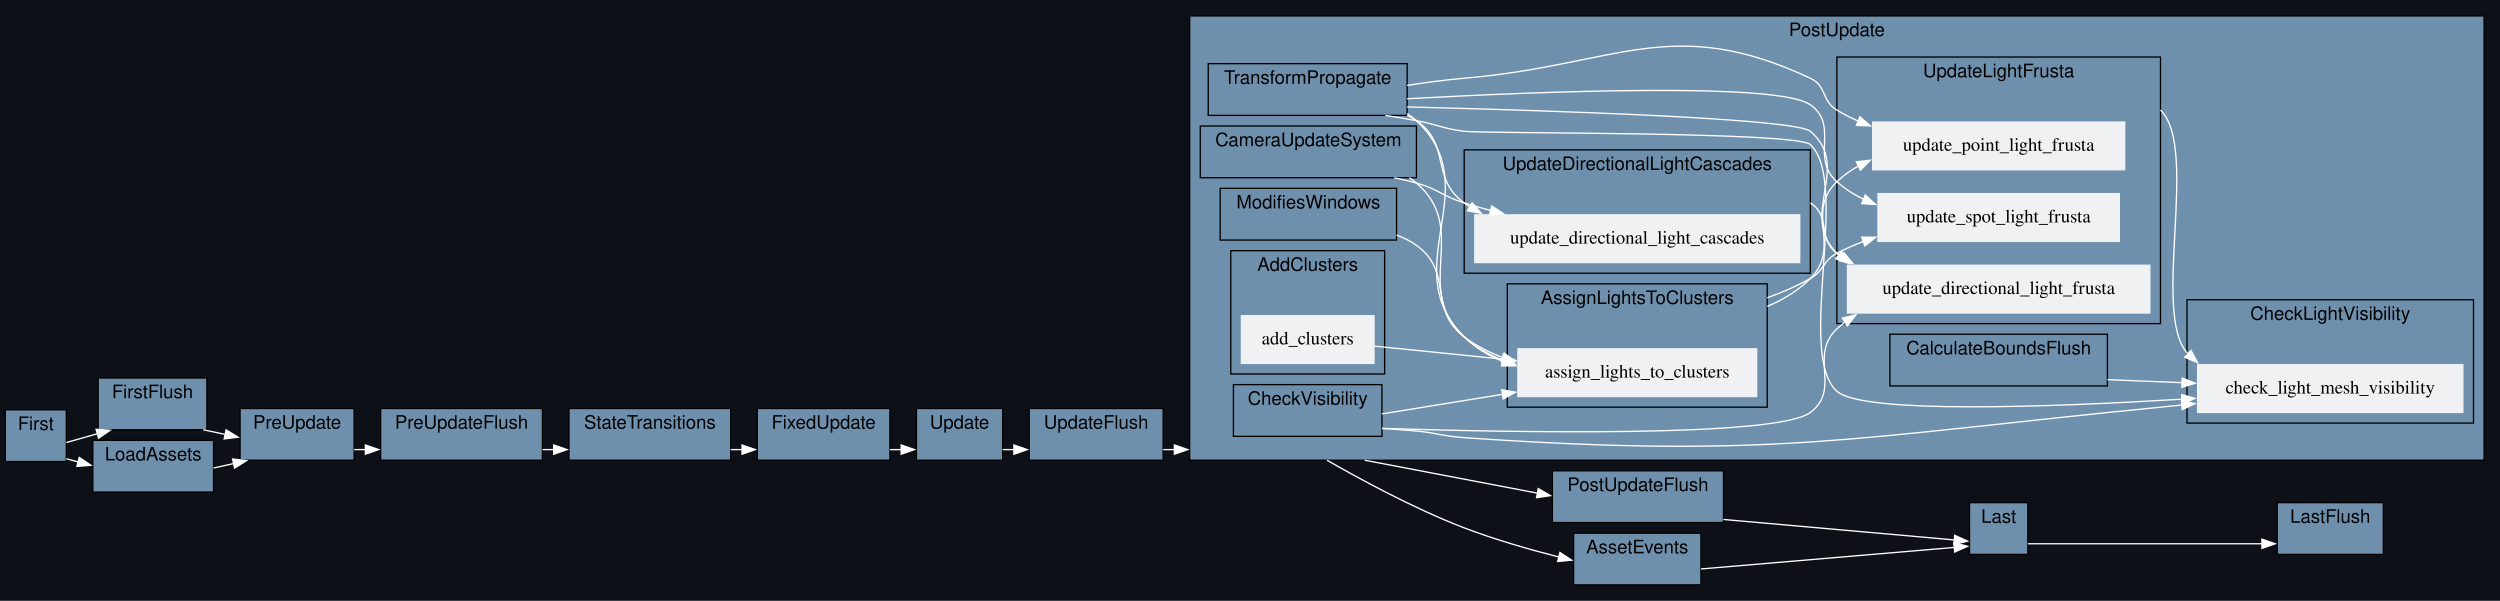
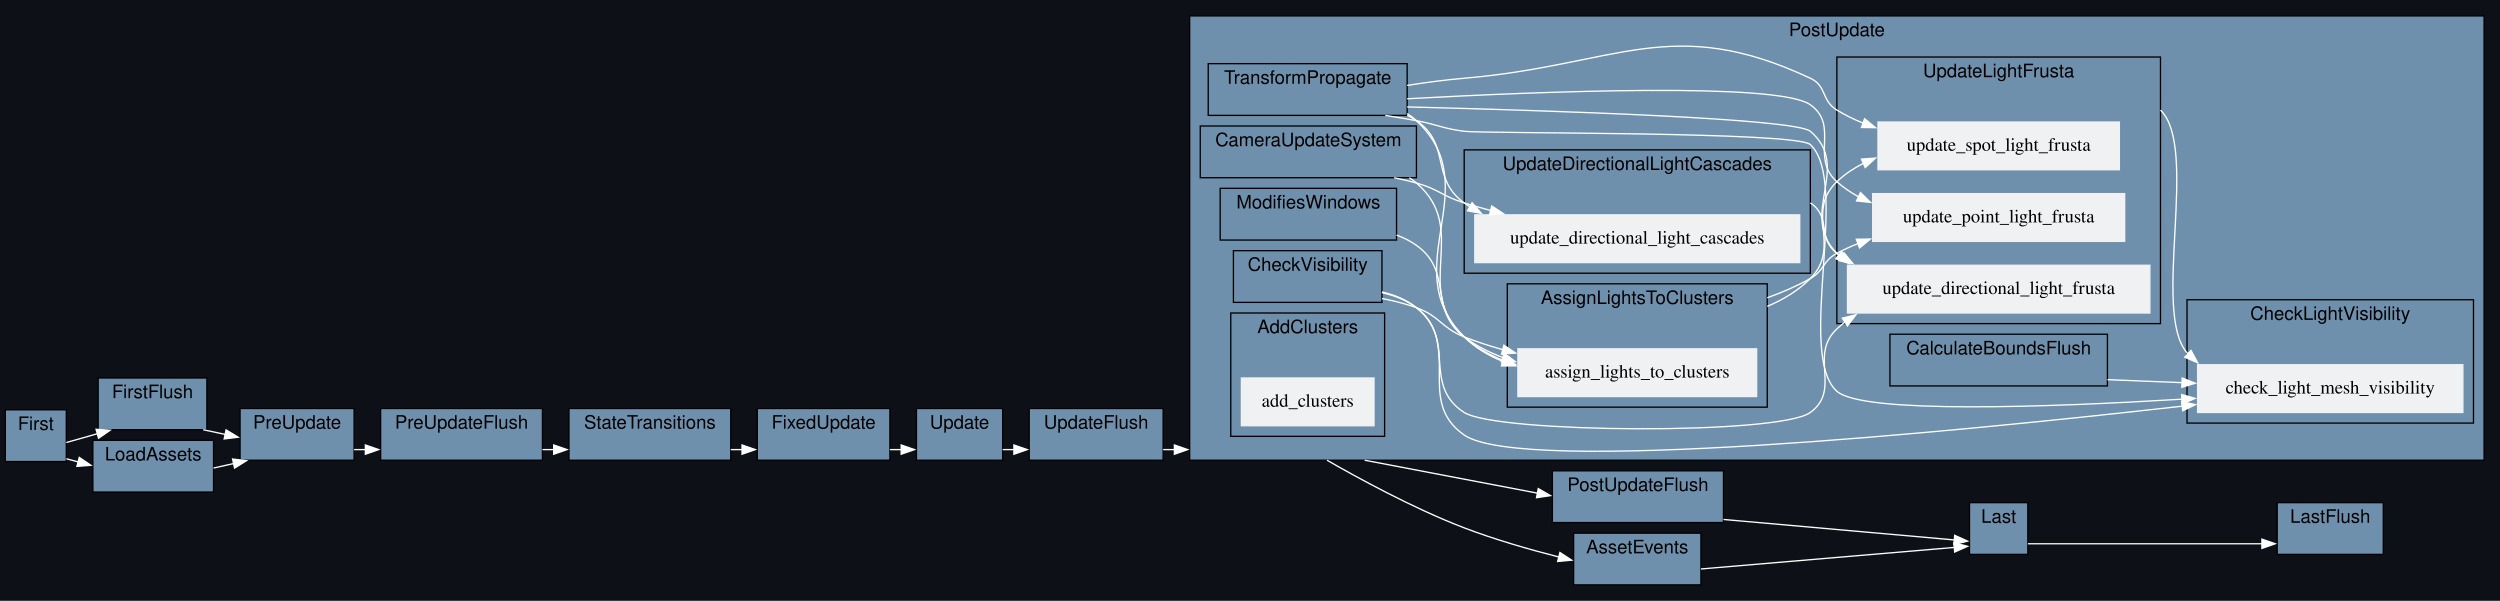
<svg xmlns="http://www.w3.org/2000/svg" width="1885pt" height="453pt" viewBox="0.00 0.00 1885.00 453.00">
  <g id="graph0" class="graph" transform="scale(1 1) rotate(0) translate(4 449)">
    <polygon fill="#0d1117" stroke="none" points="-4,4 -4,-449 1881,-449 1881,4 -4,4" />
    <g id="clust1" class="cluster">
+       <polygon fill="#6f90ad" stroke="black" points="687,-102 687,-141 752,-141 752,-102 687,-102" />
+       <text text-anchor="middle" x="719.5" y="-125.8" font-family="Helvetica,sans-Serif" font-size="14.00">Update</text>
+     </g>
+     <g id="clust2" class="cluster">
      <polygon fill="#6f90ad" stroke="black" points="70,-125 70,-164 152,-164 152,-125 70,-125" />
      <text text-anchor="middle" x="111" y="-148.8" font-family="Helvetica,sans-Serif" font-size="14.00">FirstFlush</text>
    </g>
-     <g id="clust2" class="cluster">
+     <g id="clust3" class="cluster">
      <polygon fill="#6f90ad" stroke="black" points="283,-102 283,-141 405,-141 405,-102 283,-102" />
      <text text-anchor="middle" x="344" y="-125.8" font-family="Helvetica,sans-Serif" font-size="14.00">PreUpdateFlush</text>
    </g>
-     <g id="clust3" class="cluster">
+     <g id="clust4" class="cluster">
      <polygon fill="#6f90ad" stroke="black" points="772,-102 772,-141 873,-141 873,-102 772,-102" />
      <text text-anchor="middle" x="822.5" y="-125.8" font-family="Helvetica,sans-Serif" font-size="14.00">UpdateFlush</text>
    </g>
-     <g id="clust4" class="cluster">
+     <g id="clust5" class="cluster">
      <polygon fill="#6f90ad" stroke="black" points="1166.5,-55 1166.5,-94 1295.5,-94 1295.5,-55 1166.5,-55" />
      <text text-anchor="middle" x="1231" y="-78.8" font-family="Helvetica,sans-Serif" font-size="14.00">PostUpdateFlush</text>
    </g>
-     <g id="clust5" class="cluster">
+     <g id="clust6" class="cluster">
      <polygon fill="#6f90ad" stroke="black" points="1713,-31 1713,-70 1793,-70 1793,-31 1713,-31" />
      <text text-anchor="middle" x="1753" y="-54.8" font-family="Helvetica,sans-Serif" font-size="14.00">LastFlush</text>
    </g>
-     <g id="clust6" class="cluster">
+     <g id="clust7" class="cluster">
      <polygon fill="#6f90ad" stroke="black" points="0,-101 0,-140 46,-140 46,-101 0,-101" />
      <text text-anchor="middle" x="23" y="-124.8" font-family="Helvetica,sans-Serif" font-size="14.00">First</text>
    </g>
-     <g id="clust7" class="cluster">
+     <g id="clust8" class="cluster">
      <polygon fill="#6f90ad" stroke="black" points="177,-102 177,-141 263,-141 263,-102 177,-102" />
      <text text-anchor="middle" x="220" y="-125.8" font-family="Helvetica,sans-Serif" font-size="14.00">PreUpdate</text>
    </g>
-     <g id="clust8" class="cluster">
+     <g id="clust9" class="cluster">
      <polygon fill="#6f90ad" stroke="black" points="425,-102 425,-141 547,-141 547,-102 425,-102" />
      <text text-anchor="middle" x="486" y="-125.8" font-family="Helvetica,sans-Serif" font-size="14.00">StateTransitions</text>
    </g>
-     <g id="clust9" class="cluster">
+     <g id="clust10" class="cluster">
      <polygon fill="#6f90ad" stroke="black" points="567,-102 567,-141 667,-141 667,-102 567,-102" />
      <text text-anchor="middle" x="617" y="-125.8" font-family="Helvetica,sans-Serif" font-size="14.00">FixedUpdate</text>
-     </g>
-     <g id="clust10" class="cluster">
-       <polygon fill="#6f90ad" stroke="black" points="687,-102 687,-141 752,-141 752,-102 687,-102" />
-       <text text-anchor="middle" x="719.5" y="-125.8" font-family="Helvetica,sans-Serif" font-size="14.00">Update</text>
    </g>
    <g id="clust11" class="cluster">
      <polygon fill="#6f90ad" stroke="black" points="893,-102 893,-437 1869,-437 1869,-102 893,-102" />
      <text text-anchor="middle" x="1381" y="-421.8" font-family="Helvetica,sans-Serif" font-size="14.00">PostUpdate</text>
    </g>
    <g id="clust12" class="cluster">
      <polygon fill="#6f90ad" stroke="black" points="907,-362 907,-401 1057,-401 1057,-362 907,-362" />
      <text text-anchor="middle" x="982" y="-385.8" font-family="Helvetica,sans-Serif" font-size="14.00">TransformPropagate</text>
    </g>
    <g id="clust13" class="cluster">
      <polygon fill="#6f90ad" stroke="black" points="916,-268 916,-307 1049,-307 1049,-268 916,-268" />
      <text text-anchor="middle" x="982.5" y="-291.8" font-family="Helvetica,sans-Serif" font-size="14.00">ModifiesWindows</text>
    </g>
    <g id="clust14" class="cluster">
      <polygon fill="#6f90ad" stroke="black" points="901,-315 901,-354 1064,-354 1064,-315 901,-315" />
      <text text-anchor="middle" x="982.5" y="-338.8" font-family="Helvetica,sans-Serif" font-size="14.00">CameraUpdateSystem</text>
    </g>
    <g id="clust15" class="cluster">
      <polygon fill="#6f90ad" stroke="black" points="1421,-158 1421,-197 1585,-197 1585,-158 1421,-158" />
      <text text-anchor="middle" x="1503" y="-181.8" font-family="Helvetica,sans-Serif" font-size="14.00">CalculateBoundsFlush</text>
    </g>
    <g id="clust16" class="cluster">
-       <polygon fill="#6f90ad" stroke="black" points="926,-120 926,-159 1038,-159 1038,-120 926,-120" />
-       <text text-anchor="middle" x="982" y="-143.8" font-family="Helvetica,sans-Serif" font-size="14.00">CheckVisibility</text>
+       <polygon fill="#6f90ad" stroke="black" points="926,-221 926,-260 1038,-260 1038,-221 926,-221" />
+       <text text-anchor="middle" x="982" y="-244.8" font-family="Helvetica,sans-Serif" font-size="14.00">CheckVisibility</text>
    </g>
    <g id="clust17" class="cluster">
-       <polygon fill="#6f90ad" stroke="black" points="924,-167 924,-260 1040,-260 1040,-167 924,-167" />
-       <text text-anchor="middle" x="982" y="-244.8" font-family="Helvetica,sans-Serif" font-size="14.00">AddClusters</text>
+       <polygon fill="#6f90ad" stroke="black" points="924,-120 924,-213 1040,-213 1040,-120 924,-120" />
+       <text text-anchor="middle" x="982" y="-197.8" font-family="Helvetica,sans-Serif" font-size="14.00">AddClusters</text>
    </g>
    <g id="clust18" class="cluster">
      <polygon fill="#6f90ad" stroke="black" points="1132.5,-142 1132.5,-235 1328.5,-235 1328.5,-142 1132.5,-142" />
      <text text-anchor="middle" x="1230.5" y="-219.8" font-family="Helvetica,sans-Serif" font-size="14.00">AssignLightsToClusters</text>
    </g>
    <g id="clust19" class="cluster">
      <polygon fill="#6f90ad" stroke="black" points="1645,-130 1645,-223 1861,-223 1861,-130 1645,-130" />
      <text text-anchor="middle" x="1753" y="-207.8" font-family="Helvetica,sans-Serif" font-size="14.00">CheckLightVisibility</text>
    </g>
    <g id="clust20" class="cluster">
      <polygon fill="#6f90ad" stroke="black" points="1100,-243 1100,-336 1361,-336 1361,-243 1100,-243" />
      <text text-anchor="middle" x="1230.5" y="-320.8" font-family="Helvetica,sans-Serif" font-size="14.00">UpdateDirectionalLightCascades</text>
    </g>
    <g id="clust21" class="cluster">
      <polygon fill="#6f90ad" stroke="black" points="1381,-205 1381,-406 1625,-406 1625,-205 1381,-205" />
      <text text-anchor="middle" x="1503" y="-390.8" font-family="Helvetica,sans-Serif" font-size="14.00">UpdateLightFrusta</text>
    </g>
    <g id="clust22" class="cluster">
      <polygon fill="#6f90ad" stroke="black" points="1481,-31 1481,-70 1525,-70 1525,-31 1481,-31" />
      <text text-anchor="middle" x="1503" y="-54.8" font-family="Helvetica,sans-Serif" font-size="14.00">Last</text>
    </g>
    <g id="clust23" class="cluster">
      <polygon fill="#6f90ad" stroke="black" points="66,-78 66,-117 157,-117 157,-78 66,-78" />
      <text text-anchor="middle" x="111.5" y="-101.8" font-family="Helvetica,sans-Serif" font-size="14.00">LoadAssets</text>
    </g>
    <g id="clust24" class="cluster">
      <polygon fill="#6f90ad" stroke="black" points="1182.5,-8 1182.5,-47 1278.5,-47 1278.5,-8 1182.5,-8" />
      <text text-anchor="middle" x="1230.5" y="-31.8" font-family="Helvetica,sans-Serif" font-size="14.00">AssetEvents</text>
    </g>
+     <g id="edge7" class="edge">
+       <path fill="none" stroke="white" d="M752,-110C754.81,-110 757.71,-110 760.65,-110" />
+       <polygon fill="white" stroke="white" points="760.49,-113.5 770.49,-110 760.49,-106.5 760.49,-113.5" />
+     </g>
    <g id="edge2" class="edge">
      <path fill="none" stroke="white" d="M149.21,-125C154.62,-123.84 160.27,-122.62 165.92,-121.41" />
      <polygon fill="white" stroke="white" points="166.48,-124.87 175.53,-119.35 165.01,-118.02 166.48,-124.87" />
    </g>
    <g id="edge4" class="edge">
      <path fill="none" stroke="white" d="M405,-110C407.88,-110 410.78,-110 413.68,-110" />
      <polygon fill="white" stroke="white" points="413.49,-113.5 423.49,-110 413.49,-106.5 413.49,-113.5" />
    </g>
    <g id="edge8" class="edge">
      <path fill="none" stroke="white" d="M873,-110C875.82,-110 878.7,-110 881.62,-110" />
      <polygon fill="white" stroke="white" points="881.49,-113.5 891.49,-110 881.49,-106.5 881.49,-113.5" />
    </g>
    <g id="edge10" class="edge">
      <path fill="none" stroke="white" d="M1295.5,-57.32C1350.24,-52.46 1426.79,-45.67 1469.65,-41.87" />
      <polygon fill="white" stroke="white" points="1469.84,-45.37 1479.5,-41 1469.23,-38.39 1469.84,-45.37" />
    </g>
    <g id="edge1" class="edge">
      <path fill="none" stroke="white" d="M46,-115.34C52.44,-117.18 59.5,-119.18 66,-121 67.17,-121.33 68.36,-121.66 69.55,-121.99" />
      <polygon fill="white" stroke="white" points="68.45,-125.32 79.02,-124.6 70.31,-118.57 68.45,-125.32" />
    </g>
    <g id="edge13" class="edge">
      <path fill="none" stroke="white" d="M46,-103.12C48.89,-102.34 51.94,-101.53 55.09,-100.68" />
      <polygon fill="white" stroke="white" points="55.78,-104.12 64.54,-98.16 53.98,-97.36 55.78,-104.12" />
    </g>
    <g id="edge3" class="edge">
      <path fill="none" stroke="white" d="M263,-110C265.78,-110 268.62,-110 271.49,-110" />
      <polygon fill="white" stroke="white" points="271.49,-113.5 281.49,-110 271.49,-106.5 271.49,-113.5" />
    </g>
    <g id="edge5" class="edge">
      <path fill="none" stroke="white" d="M547,-110C549.86,-110 552.74,-110 555.6,-110" />
      <polygon fill="white" stroke="white" points="555.49,-113.5 565.49,-110 555.49,-106.5 555.49,-113.5" />
    </g>
    <g id="edge6" class="edge">
      <path fill="none" stroke="white" d="M667,-110C669.85,-110 672.71,-110 675.54,-110" />
      <polygon fill="white" stroke="white" points="675.49,-113.5 685.49,-110 675.49,-106.5 675.49,-113.5" />
    </g>
-     <g id="edge7" class="edge">
-       <path fill="none" stroke="white" d="M752,-110C754.81,-110 757.71,-110 760.65,-110" />
-       <polygon fill="white" stroke="white" points="760.49,-113.5 770.49,-110 760.49,-106.5 760.49,-113.5" />
-     </g>
    <g id="edge9" class="edge">
      <path fill="none" stroke="white" d="M1024.95,-102C1060.58,-95.21 1112.59,-85.29 1155.24,-77.16" />
      <polygon fill="white" stroke="white" points="1155.85,-80.61 1165.01,-75.3 1154.54,-73.73 1155.85,-80.61" />
    </g>
    <g id="edge14" class="edge">
      <path fill="none" stroke="white" d="M996.58,-102C1017.97,-89.68 1061.09,-65.89 1100,-51 1122.85,-42.26 1148.75,-34.79 1171.36,-29.03" />
      <polygon fill="white" stroke="white" points="1172.17,-32.44 1181.03,-26.63 1170.48,-25.65 1172.17,-32.44" />
    </g>
    <g id="node20" class="node">
      <polygon fill="#eff1f3" stroke="#eff1f3" points="1320.5,-186 1140.5,-186 1140.5,-150 1320.5,-150 1320.5,-186" />
      <text text-anchor="middle" x="1230.5" y="-164.3" font-family="Times,serif" font-size="14.00">assign_lights_to_clusters</text>
    </g>
-     <g id="edge17" class="edge">
+     <g id="edge16" class="edge">
      <path fill="none" stroke="white" d="M1057,-363.34C1059.48,-361.79 1061.83,-360.02 1064,-358 1118.27,-307.42 1047.23,-247.15 1100,-195 1108.36,-186.74 1118.54,-180.71 1129.5,-176.33" />
      <polygon fill="white" stroke="white" points="1130.46,-179.71 1138.77,-173.13 1128.17,-173.09 1130.46,-179.71" />
    </g>
    <g id="node22" class="node">
      <polygon fill="#eff1f3" stroke="#eff1f3" points="1853,-174 1653,-174 1653,-138 1853,-138 1853,-174" />
      <text text-anchor="middle" x="1753" y="-152.3" font-family="Times,serif" font-size="14.00">check_light_mesh_visibility</text>
    </g>
-     <g id="edge31" class="edge">
+     <g id="edge30" class="edge">
      <path fill="none" stroke="white" d="M1040.5,-362C1048.41,-360.75 1056.42,-359.4 1064,-358 1080.12,-355.02 1083.74,-352.1 1100,-350 1114.39,-348.14 1350.39,-349.9 1361,-340 1391.39,-311.63 1350.07,-181.78 1381,-154 1400.08,-136.86 1539.04,-141.82 1641.31,-148.02" />
      <polygon fill="white" stroke="white" points="1640.94,-151.5 1651.14,-148.63 1641.38,-144.52 1640.94,-151.5" />
    </g>
    <g id="node24" class="node">
      <polygon fill="#eff1f3" stroke="#eff1f3" points="1353,-287 1108,-287 1108,-251 1353,-251 1353,-287" />
      <text text-anchor="middle" x="1230.5" y="-265.3" font-family="Times,serif" font-size="14.00">update_directional_light_cascades</text>
    </g>
-     <g id="edge21" class="edge">
+     <g id="edge20" class="edge">
      <path fill="none" stroke="white" d="M1057,-362.08C1059.43,-360.87 1061.77,-359.51 1064,-358 1090.37,-340.12 1074.16,-314.65 1100,-296 1101.4,-294.99 1102.82,-294.02 1104.28,-293.08" />
      <polygon fill="white" stroke="white" points="1105.97,-296.15 1112.9,-288.14 1102.48,-290.07 1105.97,-296.15" />
    </g>
    <g id="node26" class="node">
      <polygon fill="#eff1f3" stroke="#eff1f3" points="1617,-249 1389,-249 1389,-213 1617,-213 1617,-249" />
      <text text-anchor="middle" x="1503" y="-227.3" font-family="Times,serif" font-size="14.00">update_directional_light_frusta</text>
    </g>
-     <g id="edge24" class="edge">
+     <g id="edge23" class="edge">
      <path fill="none" stroke="white" d="M1057,-368.37C1163.78,-365.69 1349.62,-359.68 1361,-350 1392.87,-322.89 1351.49,-287.67 1381,-258 1381.5,-257.5 1382,-257.01 1382.52,-256.52" />
      <polygon fill="white" stroke="white" points="1384.6,-259.34 1390.19,-250.33 1380.21,-253.89 1384.6,-259.34" />
    </g>
    <g id="node27" class="node">
-       <polygon fill="#eff1f3" stroke="#eff1f3" points="1598,-357 1408,-357 1408,-321 1598,-321 1598,-357" />
-       <text text-anchor="middle" x="1503" y="-335.3" font-family="Times,serif" font-size="14.00">update_point_light_frusta</text>
-     </g>
-     <g id="edge26" class="edge">
-       <path fill="none" stroke="white" d="M1057,-384.59C1071.21,-386.85 1086.03,-388.81 1100,-390 1215.58,-399.81 1255.95,-439.2 1361,-390 1373.57,-384.11 1369.15,-373.23 1381,-366 1386.17,-362.85 1391.66,-360.06 1397.34,-357.6" />
-       <polygon fill="white" stroke="white" points="1398.32,-360.98 1406.34,-354.06 1395.76,-354.46 1398.32,-360.98" />
+       <polygon fill="#eff1f3" stroke="#eff1f3" points="1598,-303 1408,-303 1408,-267 1598,-267 1598,-303" />
+       <text text-anchor="middle" x="1503" y="-281.3" font-family="Times,serif" font-size="14.00">update_point_light_frusta</text>
+     </g>
+     <g id="edge25" class="edge">
+       <path fill="none" stroke="white" d="M1057,-374.54C1160.07,-380.19 1336.97,-387.13 1361,-370 1383.2,-354.17 1360.67,-330.17 1381,-312 1385.99,-307.54 1391.55,-303.77 1397.46,-300.58" />
+       <polygon fill="white" stroke="white" points="1398.8,-303.82 1406.36,-296.4 1395.82,-297.49 1398.8,-303.82" />
    </g>
    <g id="node28" class="node">
-       <polygon fill="#eff1f3" stroke="#eff1f3" points="1594,-303 1412,-303 1412,-267 1594,-267 1594,-303" />
-       <text text-anchor="middle" x="1503" y="-281.3" font-family="Times,serif" font-size="14.00">update_spot_light_frusta</text>
-     </g>
-     <g id="edge28" class="edge">
-       <path fill="none" stroke="white" d="M1057,-374.54C1160.07,-380.19 1336.97,-387.13 1361,-370 1383.2,-354.17 1360.67,-330.17 1381,-312 1387,-306.64 1393.83,-302.27 1401.11,-298.71" />
-       <polygon fill="white" stroke="white" points="1402.46,-301.94 1410.29,-294.8 1399.72,-295.5 1402.46,-301.94" />
-     </g>
-     <g id="edge20" class="edge">
+       <polygon fill="#eff1f3" stroke="#eff1f3" points="1594,-357 1412,-357 1412,-321 1594,-321 1594,-357" />
+       <text text-anchor="middle" x="1503" y="-335.3" font-family="Times,serif" font-size="14.00">update_spot_light_frusta</text>
+     </g>
+     <g id="edge27" class="edge">
+       <path fill="none" stroke="white" d="M1057,-384.59C1071.21,-386.85 1086.03,-388.81 1100,-390 1215.58,-399.81 1255.95,-439.2 1361,-390 1373.57,-384.11 1369.15,-373.23 1381,-366 1387.3,-362.16 1394.07,-358.86 1401.09,-356.03" />
+       <polygon fill="white" stroke="white" points="1401.91,-359.46 1410.1,-352.73 1399.51,-352.89 1401.91,-359.46" />
+     </g>
+     <g id="edge19" class="edge">
      <path fill="none" stroke="white" d="M1049,-271.75C1054.34,-269.79 1059.43,-267.26 1064,-264 1092.18,-243.94 1072.42,-215.87 1100,-195 1108.79,-188.35 1118.84,-183.24 1129.36,-179.34" />
      <polygon fill="white" stroke="white" points="1130.18,-182.75 1138.58,-176.29 1127.98,-176.1 1130.18,-182.75" />
    </g>
-     <g id="edge19" class="edge">
+     <g id="edge18" class="edge">
      <path fill="none" stroke="white" d="M1058.59,-315C1060.48,-313.8 1062.29,-312.47 1064,-311 1104.99,-275.88 1060.05,-231.31 1100,-195 1108.56,-187.22 1118.78,-181.45 1129.65,-177.21" />
      <polygon fill="white" stroke="white" points="1130.49,-180.62 1138.82,-174.08 1128.23,-174 1130.49,-180.62" />
    </g>
-     <g id="edge22" class="edge">
+     <g id="edge21" class="edge">
      <path fill="none" stroke="white" d="M1047.16,-315C1052.89,-313.83 1058.58,-312.51 1064,-311 1080.7,-306.36 1083.44,-301.13 1100,-296 1106.55,-293.97 1113.34,-292.05 1120.21,-290.24" />
      <polygon fill="white" stroke="white" points="1120.77,-293.71 1129.6,-287.85 1119.05,-286.92 1120.77,-293.71" />
    </g>
-     <g id="edge30" class="edge">
+     <g id="edge29" class="edge">
      <path fill="none" stroke="white" d="M1585,-162.73C1603.04,-162.01 1622.48,-161.22 1641.48,-160.46" />
      <polygon fill="white" stroke="white" points="1641.37,-163.96 1651.22,-160.06 1641.09,-156.97 1641.37,-163.96" />
    </g>
-     <g id="edge18" class="edge">
-       <path fill="none" stroke="white" d="M1038,-136.92C1064.84,-141.28 1097.99,-146.66 1129.12,-151.71" />
-       <polygon fill="white" stroke="white" points="1128.33,-155.13 1138.76,-153.28 1129.45,-148.22 1128.33,-155.13" />
-     </g>
-     <g id="edge33" class="edge">
-       <path fill="none" stroke="white" d="M1038,-125.94C1046.71,-125.43 1055.61,-124.79 1064,-124 1080.08,-122.49 1083.88,-120.11 1100,-119 1333,-102.9 1392.57,-119.07 1625,-142 1630.31,-142.52 1635.74,-143.07 1641.22,-143.64" />
-       <polygon fill="white" stroke="white" points="1640.72,-147.1 1651.03,-144.66 1641.45,-140.14 1640.72,-147.1" />
-     </g>
-     <g id="edge23" class="edge">
-       <path fill="none" stroke="white" d="M1038,-125.99C1136.67,-122.89 1335.87,-119.1 1361,-138 1384.48,-155.66 1359.57,-180.91 1381,-201 1383.07,-202.94 1385.25,-204.77 1387.52,-206.48" />
+     <g id="edge17" class="edge">
+       <path fill="none" stroke="white" d="M1038,-223.9C1046.84,-222.22 1055.78,-219.98 1064,-217 1081.63,-210.61 1082.57,-201.9 1100,-195 1109.33,-191.31 1119.25,-188.09 1129.28,-185.29" />
+       <polygon fill="white" stroke="white" points="1129.95,-188.73 1138.73,-182.8 1128.17,-181.96 1129.95,-188.73" />
+     </g>
+     <g id="edge32" class="edge">
+       <path fill="none" stroke="white" d="M1038,-228.86C1047.42,-226.7 1056.55,-223.02 1064,-217 1099.45,-188.36 1062.55,-146.96 1100,-121 1143.28,-91.01 1467.17,-122.99 1641.56,-142.78" />
+       <polygon fill="white" stroke="white" points="1640.99,-146.24 1651.32,-143.89 1641.78,-139.28 1640.99,-146.24" />
+     </g>
+     <g id="edge22" class="edge">
+       <path fill="none" stroke="white" d="M1038,-228.36C1047.33,-226.23 1056.44,-222.69 1064,-217 1094.83,-193.8 1067.55,-158.87 1100,-138 1124.39,-122.31 1337.6,-120.88 1361,-138 1384.71,-155.35 1359.57,-180.91 1381,-201 1383.07,-202.94 1385.25,-204.77 1387.52,-206.48" />
      <polygon fill="white" stroke="white" points="1385.13,-209.1 1395.41,-211.69 1388.99,-203.26 1385.13,-209.1" />
    </g>
    <g id="node18" class="node">
-       <polygon fill="#eff1f3" stroke="#eff1f3" points="1032,-211 932,-211 932,-175 1032,-175 1032,-211" />
-       <text text-anchor="middle" x="982" y="-189.3" font-family="Times,serif" font-size="14.00">add_clusters</text>
-     </g>
-     <g id="edge16" class="edge">
-       <path fill="none" stroke="white" d="M1032.29,-188C1060.06,-185.18 1095.78,-181.56 1129.17,-178.18" />
-       <polygon fill="white" stroke="white" points="1129.29,-181.68 1138.89,-177.19 1128.59,-174.72 1129.29,-181.68" />
-     </g>
-     <g id="edge27" class="edge">
-       <path fill="none" stroke="white" d="M1328.5,-217.97C1340.55,-223.05 1351.84,-229.87 1361,-239 1384.83,-262.75 1356.65,-288.79 1381,-312 1385.89,-316.66 1391.4,-320.59 1397.31,-323.88" />
-       <polygon fill="white" stroke="white" points="1395.69,-326.99 1406.21,-328.2 1398.74,-320.69 1395.69,-326.99" />
-     </g>
-     <g id="edge29" class="edge">
-       <path fill="none" stroke="white" d="M1328.5,-224.48C1339.79,-228.52 1350.88,-233.31 1361,-239 1371.69,-245.01 1370.18,-252.23 1381,-258 1387.44,-261.43 1394.31,-264.43 1401.36,-267.05" />
-       <polygon fill="white" stroke="white" points="1399.78,-270.21 1410.38,-270.13 1402.05,-263.59 1399.78,-270.21" />
-     </g>
-     <g id="edge25" class="edge">
+       <polygon fill="#eff1f3" stroke="#eff1f3" points="1032,-164 932,-164 932,-128 1032,-128 1032,-164" />
+       <text text-anchor="middle" x="982" y="-142.3" font-family="Times,serif" font-size="14.00">add_clusters</text>
+     </g>
+     <g id="edge26" class="edge">
+       <path fill="none" stroke="white" d="M1328.5,-224.48C1339.79,-228.52 1350.88,-233.31 1361,-239 1371.69,-245.01 1370.18,-252.23 1381,-258 1386.09,-260.71 1391.45,-263.16 1396.95,-265.35" />
+       <polygon fill="white" stroke="white" points="1395.67,-268.61 1406.27,-268.76 1398.08,-262.04 1395.67,-268.61" />
+     </g>
+     <g id="edge28" class="edge">
+       <path fill="none" stroke="white" d="M1328.5,-217.97C1340.55,-223.05 1351.84,-229.87 1361,-239 1384.83,-262.75 1356.65,-288.79 1381,-312 1386.94,-317.67 1393.8,-322.24 1401.18,-325.93" />
+       <polygon fill="white" stroke="white" points="1399.55,-329.04 1410.12,-329.82 1402.35,-322.62 1399.55,-329.04" />
+     </g>
+     <g id="edge24" class="edge">
      <path fill="none" stroke="white" d="M1361,-296C1376.99,-285.58 1365.84,-269.59 1381,-258 1382.18,-257.1 1383.38,-256.23 1384.6,-255.38" />
      <polygon fill="white" stroke="white" points="1386.36,-258.41 1393.09,-250.23 1382.73,-252.43 1386.36,-258.41" />
    </g>
-     <g id="edge32" class="edge">
+     <g id="edge31" class="edge">
      <path fill="none" stroke="white" d="M1625,-366C1654.42,-337.58 1618.14,-213.86 1645,-183 1645.26,-182.7 1645.52,-182.41 1645.79,-182.11" />
      <polygon fill="white" stroke="white" points="1648.02,-184.81 1653.05,-175.49 1643.31,-179.64 1648.02,-184.81" />
    </g>
    <g id="edge11" class="edge">
      <path fill="none" stroke="white" d="M1525,-39C1563.7,-39 1647.3,-39 1701.53,-39" />
      <polygon fill="white" stroke="white" points="1701.49,-42.5 1711.49,-39 1701.49,-35.5 1701.49,-42.5" />
    </g>
    <g id="edge12" class="edge">
      <path fill="none" stroke="white" d="M157,-96.09C162.09,-97.24 167.29,-98.4 172.4,-99.55" />
      <polygon fill="white" stroke="white" points="171.35,-102.9 181.87,-101.67 172.88,-96.07 171.35,-102.9" />
    </g>
    <g id="edge15" class="edge">
      <path fill="none" stroke="white" d="M1278.5,-20C1333.21,-24.65 1422.13,-32.21 1469.65,-36.25" />
      <polygon fill="white" stroke="white" points="1469.23,-39.73 1479.5,-37.09 1469.83,-32.75 1469.23,-39.73" />
    </g>
  </g>
</svg>
